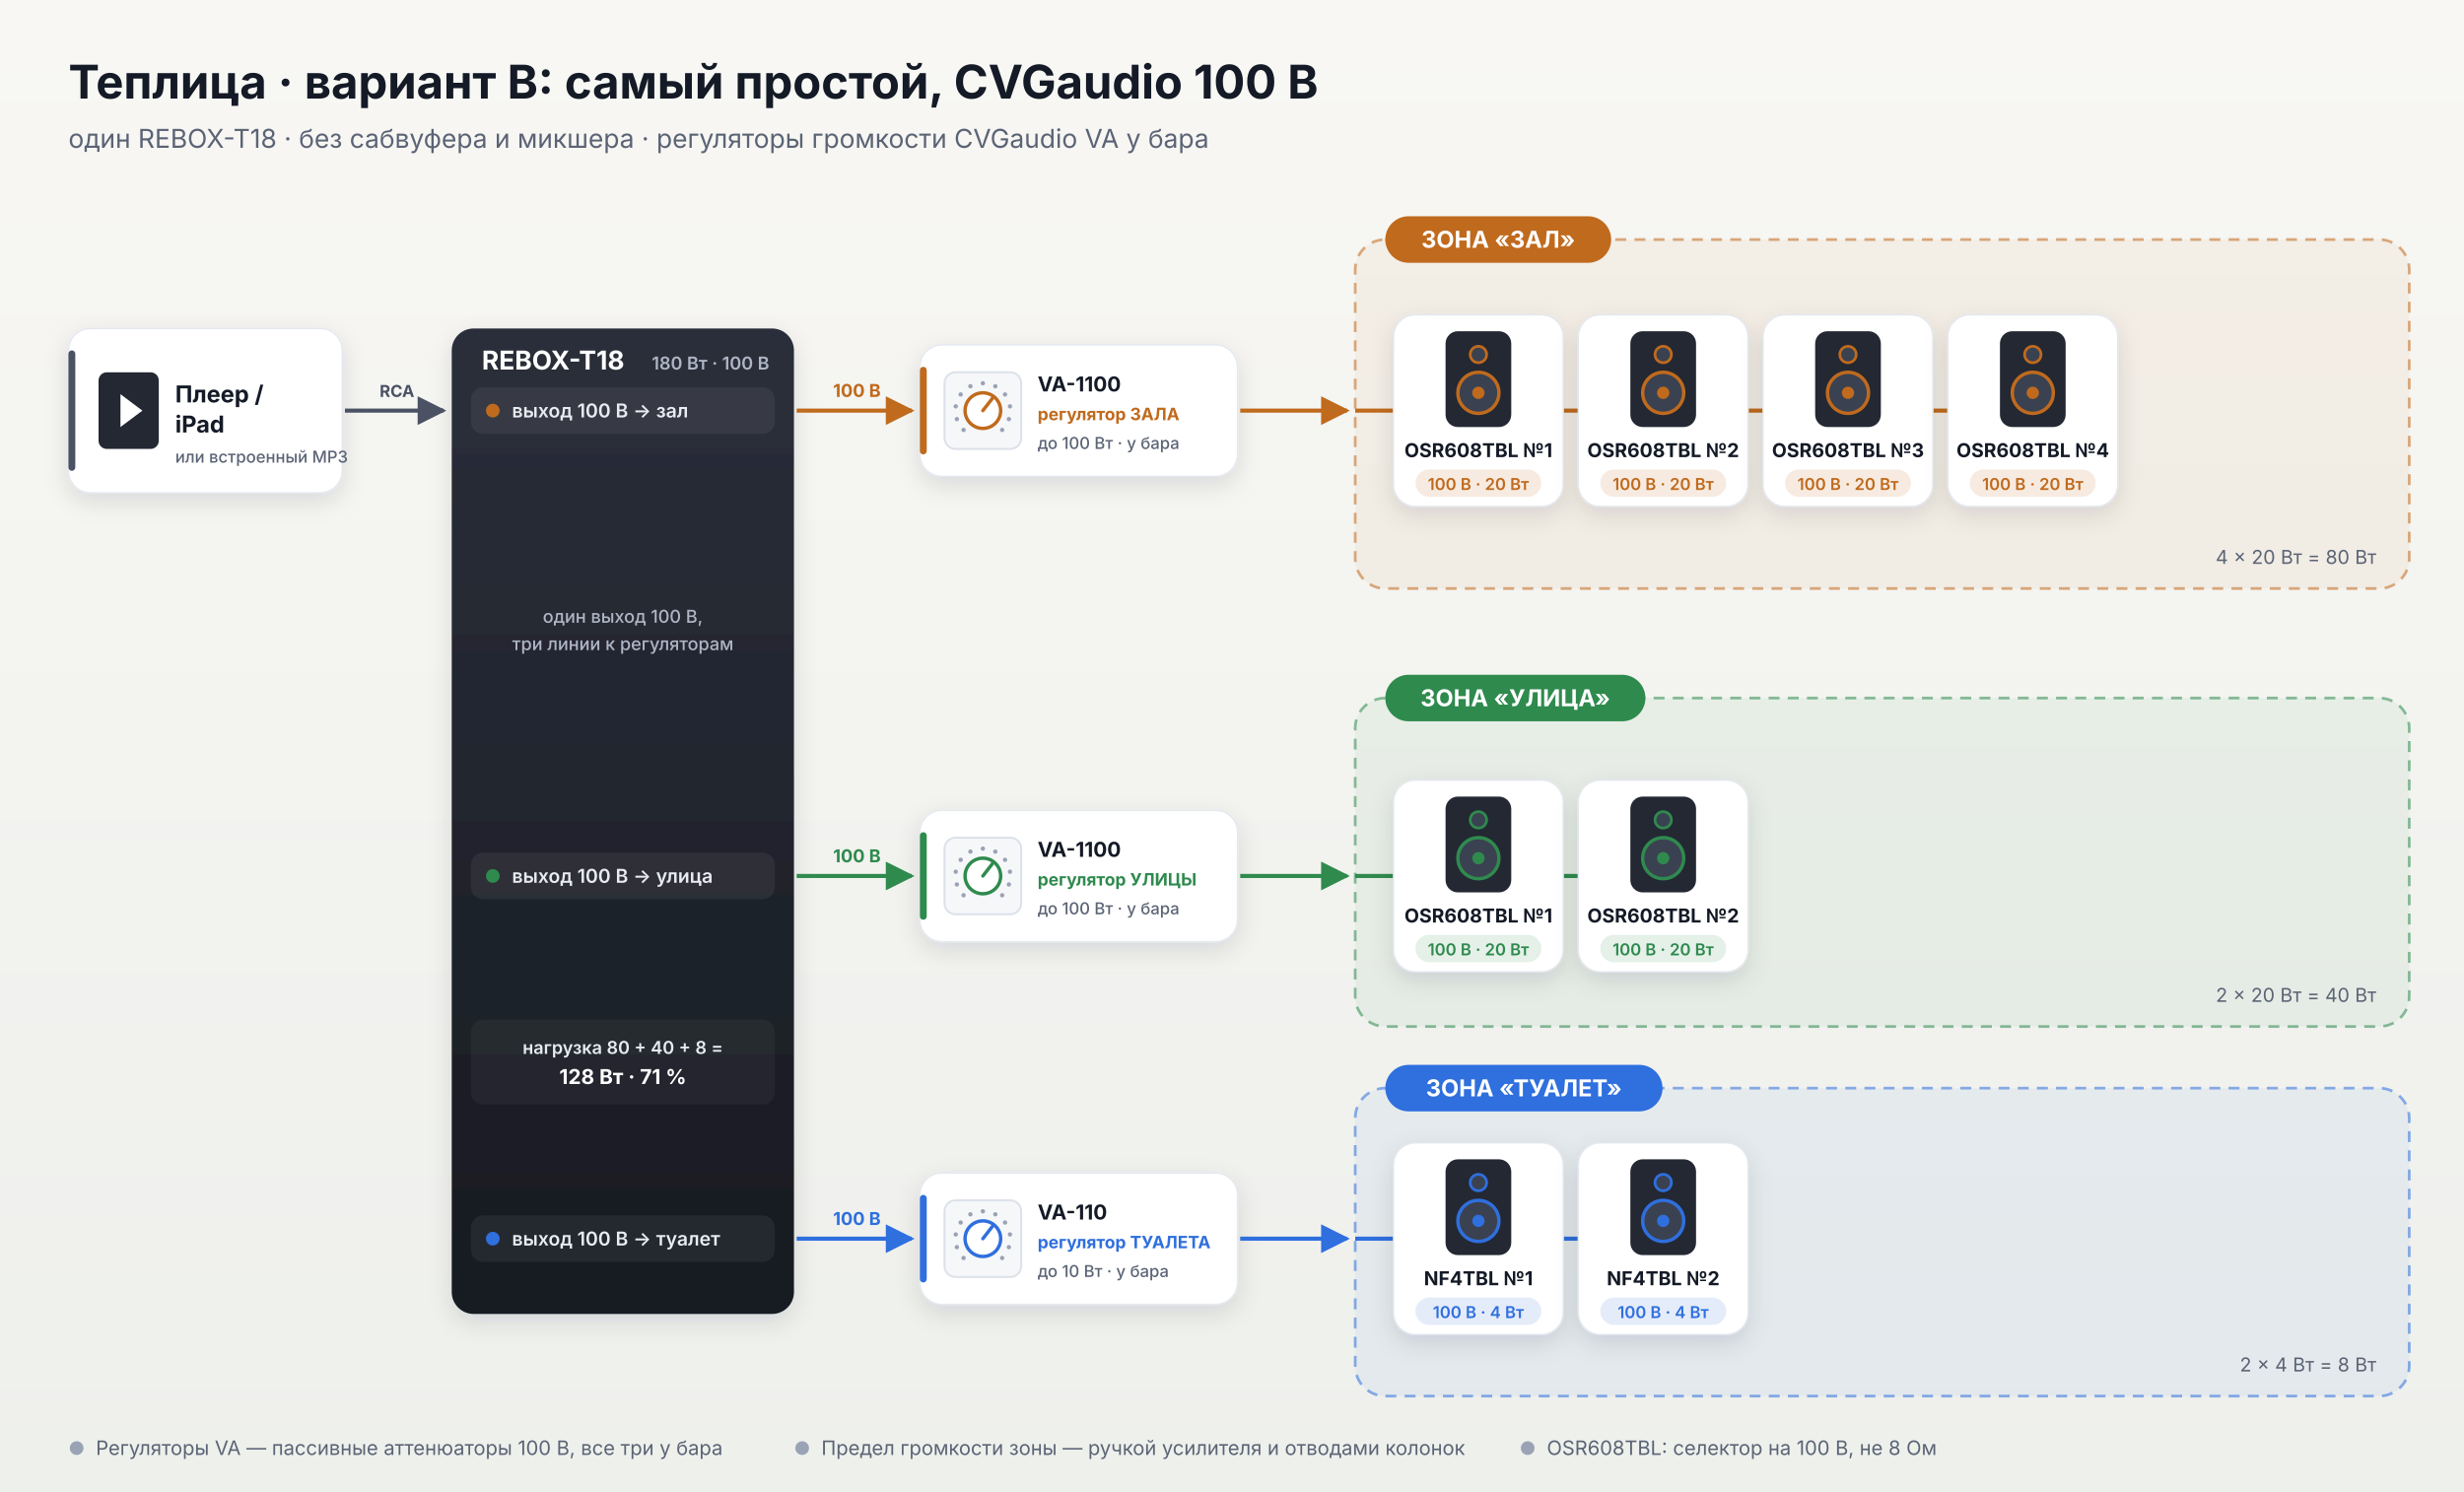
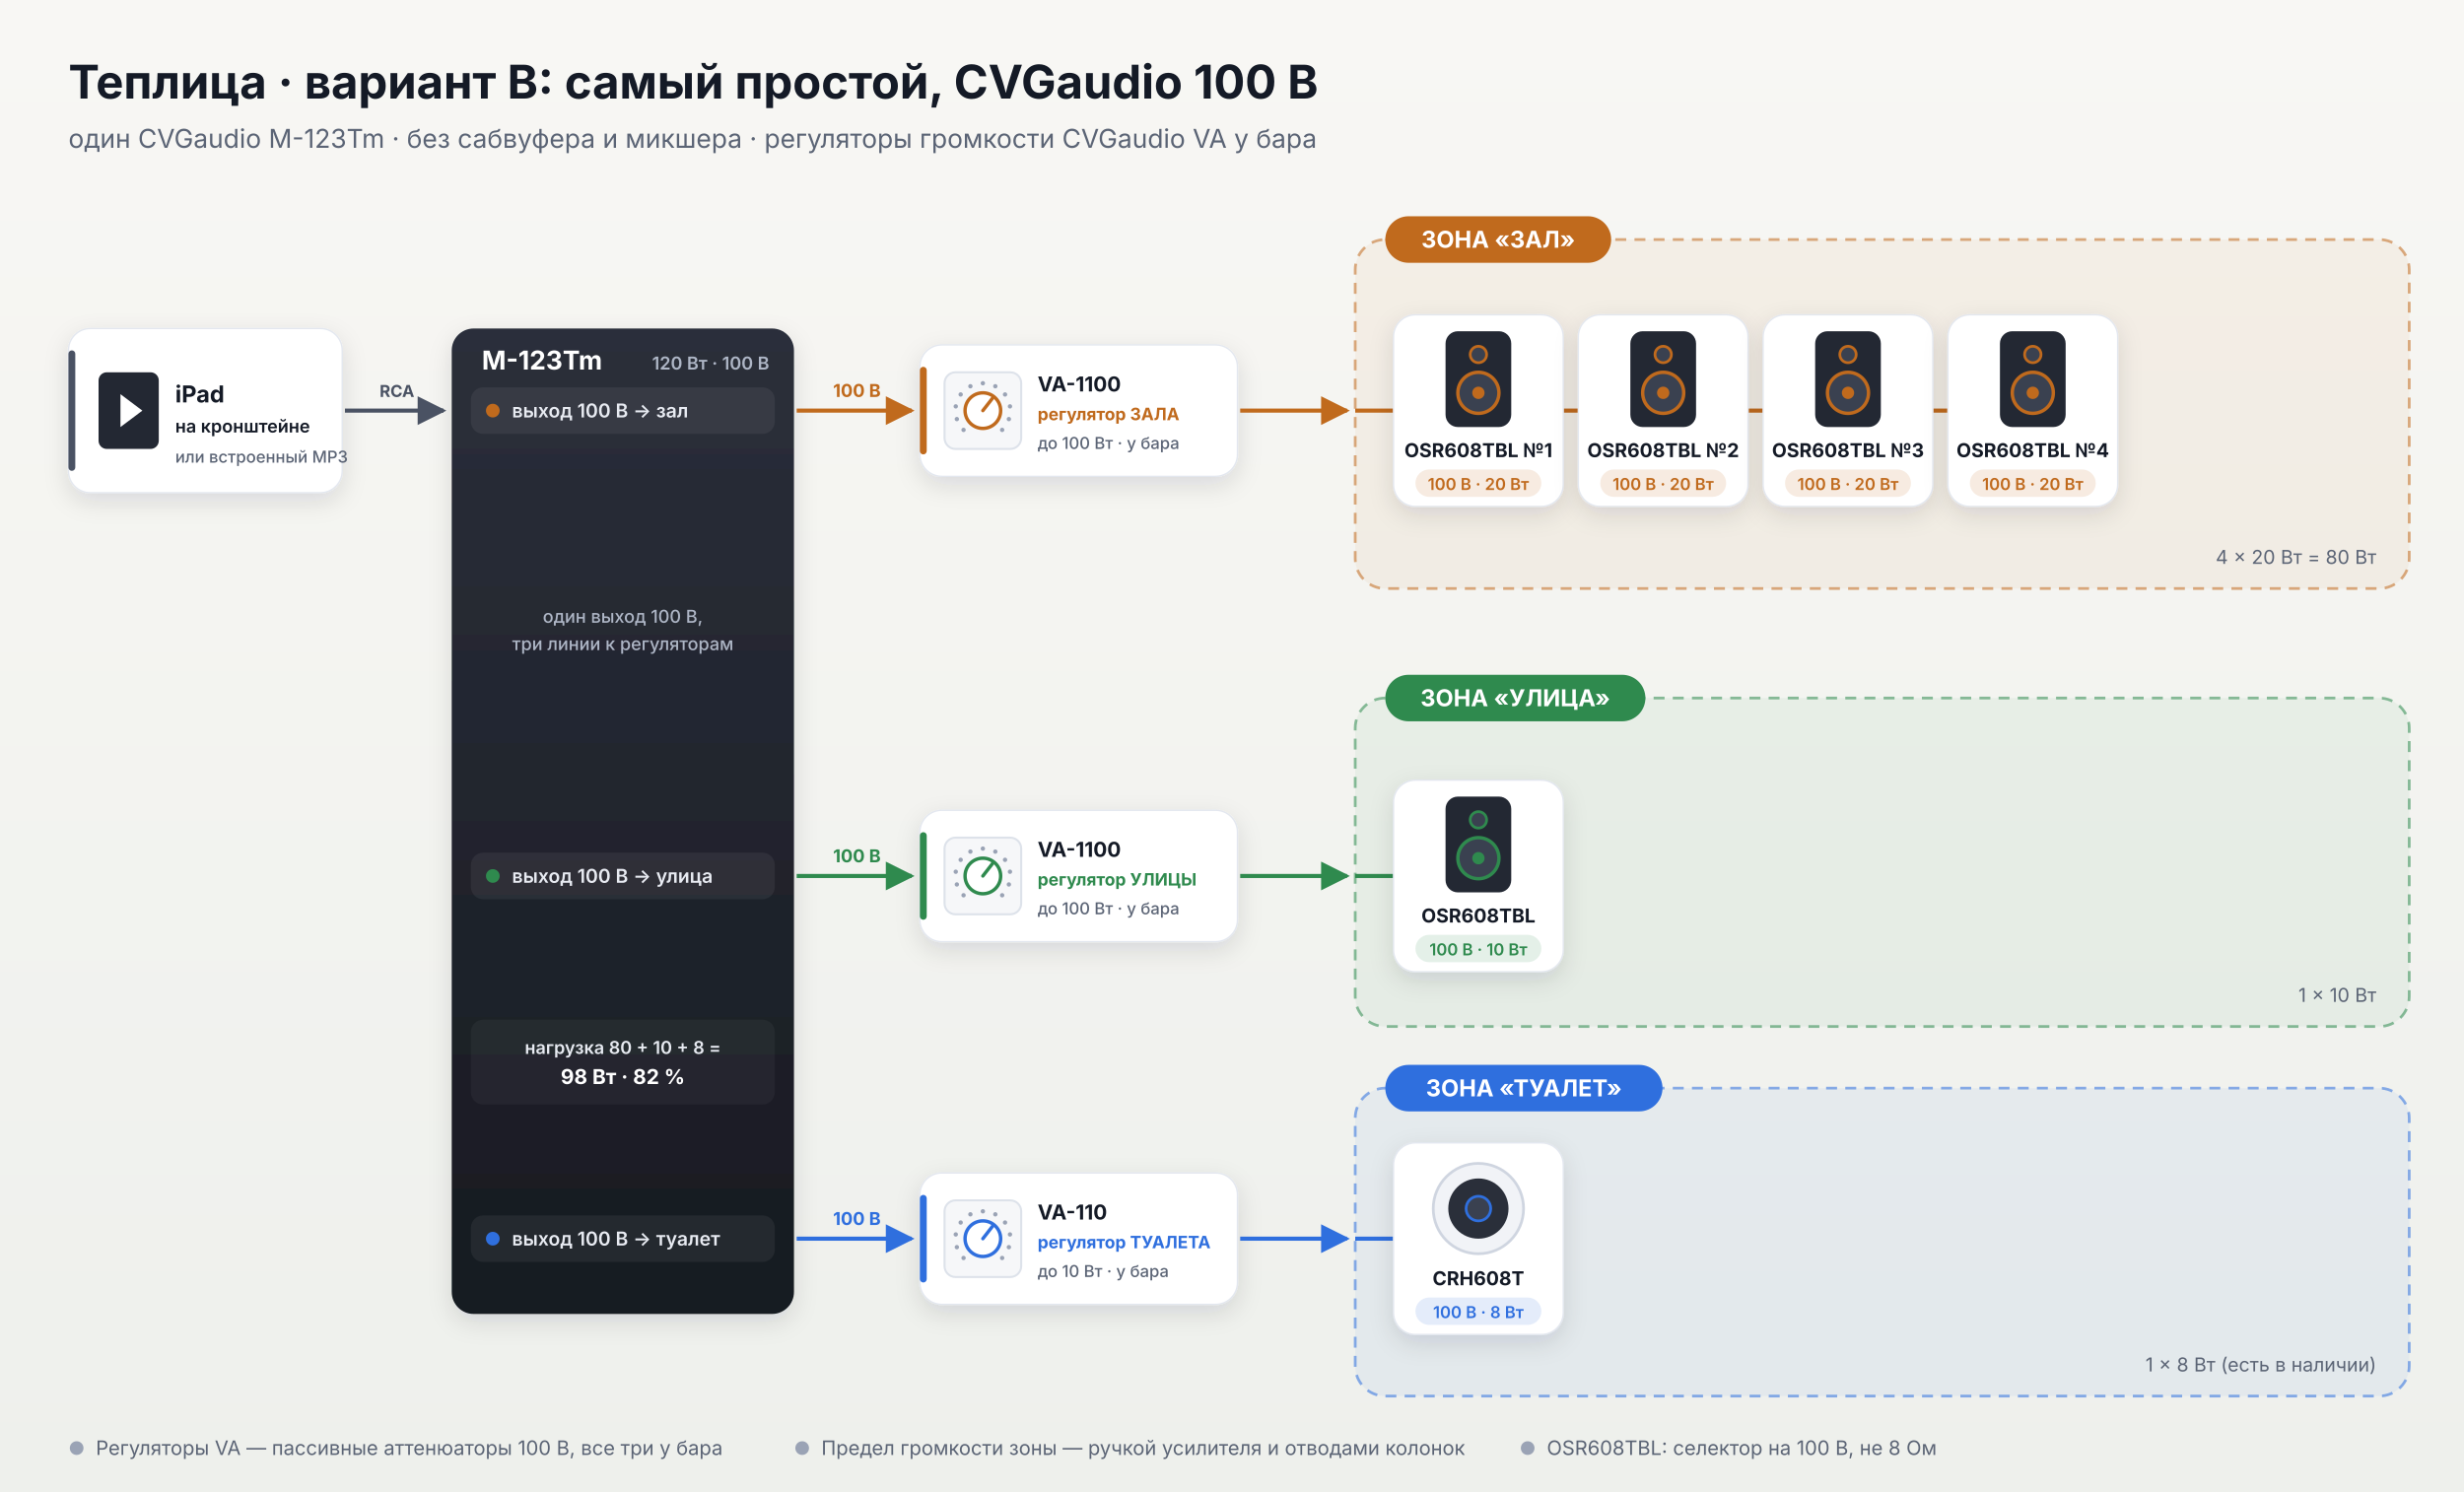
<svg xmlns="http://www.w3.org/2000/svg" width="1800" height="1090" viewBox="0 0 1800 1090" font-family="Inter, 'Segoe UI', Roboto, Arial, sans-serif">
  <defs>
    <linearGradient id="bg" x1="0" y1="0" x2="0" y2="1">
      <stop offset="0" stop-color="#f8f7f4" />
      <stop offset="1" stop-color="#eef0ec" />
    </linearGradient>
    <linearGradient id="amp" x1="0" y1="0" x2="0" y2="1">
      <stop offset="0" stop-color="#2b2f3a" />
      <stop offset="1" stop-color="#171a21" />
    </linearGradient>
    <linearGradient id="wood" x1="0" y1="0" x2="1" y2="1">
      <stop offset="0" stop-color="#9a6337" />
      <stop offset="1" stop-color="#6b3f1f" />
    </linearGradient>
    <filter id="sh" x="-20%" y="-20%" width="140%" height="160%">
      <feDropShadow dx="0" dy="6" stdDeviation="9" flood-color="#1b2433" flood-opacity="0.12" />
    </filter>
    <marker id="arh" viewBox="0 0 10 10" refX="9" refY="5" markerWidth="7" markerHeight="7" orient="auto">
      <path d="M0,0 L10,5 L0,10 z" fill="#c06a1d" />
    </marker>
    <marker id="ars" viewBox="0 0 10 10" refX="9" refY="5" markerWidth="7" markerHeight="7" orient="auto">
      <path d="M0,0 L10,5 L0,10 z" fill="#2f8a4e" />
    </marker>
    <marker id="arw" viewBox="0 0 10 10" refX="9" refY="5" markerWidth="7" markerHeight="7" orient="auto">
      <path d="M0,0 L10,5 L0,10 z" fill="#2f6fde" />
    </marker>
    <marker id="ark" viewBox="0 0 10 10" refX="9" refY="5" markerWidth="7" markerHeight="7" orient="auto">
      <path d="M0,0 L10,5 L0,10 z" fill="#4a5263" />
    </marker>
  </defs>
  <rect width="1800" height="1090" fill="url(#bg)" />
  <text x="50" y="72" font-size="34" font-weight="700" fill="#141a26">Теплица · вариант B: самый простой, CVGaudio 100 В</text>
-   <text x="50" y="108" font-size="19" fill="#5b6475">один REBOX-T18 · без сабвуфера и микшера · регуляторы громкости CVGaudio VA у бара</text>
+   <text x="50" y="108" font-size="19" fill="#5b6475">один CVGaudio M-123Tm · без сабвуфера и микшера · регуляторы громкости CVGaudio VA у бара</text>
  <rect x="990" y="175" width="770" height="255" rx="22" fill="#c06a1d" fill-opacity="0.06" stroke="#c06a1d" stroke-opacity="0.55" stroke-width="2" stroke-dasharray="8 6" />
  <rect x="1012" y="158" width="165.0" height="34" rx="17" fill="#c06a1d" />
  <text x="1094.5" y="181" text-anchor="middle" font-size="17" font-weight="700" fill="#ffffff">ЗОНА «ЗАЛ»</text>
  <text x="1736" y="412" text-anchor="end" font-size="14" font-weight="400" fill="#5b6475">4 × 20 Вт = 80 Вт</text>
  <rect x="990" y="510" width="770" height="240" rx="22" fill="#2f8a4e" fill-opacity="0.06" stroke="#2f8a4e" stroke-opacity="0.55" stroke-width="2" stroke-dasharray="8 6" />
  <rect x="1012" y="493" width="190.0" height="34" rx="17" fill="#2f8a4e" />
  <text x="1107.0" y="516" text-anchor="middle" font-size="17" font-weight="700" fill="#ffffff">ЗОНА «УЛИЦА»</text>
-   <text x="1736" y="732" text-anchor="end" font-size="14" font-weight="400" fill="#5b6475">2 × 20 Вт = 40 Вт</text>
+   <text x="1736" y="732" text-anchor="end" font-size="14" font-weight="400" fill="#5b6475">1 × 10 Вт</text>
  <rect x="990" y="795" width="770" height="225" rx="22" fill="#2f6fde" fill-opacity="0.06" stroke="#2f6fde" stroke-opacity="0.55" stroke-width="2" stroke-dasharray="8 6" />
  <rect x="1012" y="778" width="202.5" height="34" rx="17" fill="#2f6fde" />
  <text x="1113.25" y="801" text-anchor="middle" font-size="17" font-weight="700" fill="#ffffff">ЗОНА «ТУАЛЕТ»</text>
-   <text x="1736" y="1002" text-anchor="end" font-size="14" font-weight="400" fill="#5b6475">2 × 4 Вт = 8 Вт</text>
+   <text x="1736" y="1002" text-anchor="end" font-size="14" font-weight="400" fill="#5b6475">1 × 8 Вт (есть в наличии)</text>
  <line x1="990" y1="300" x2="1485" y2="300" stroke="#c06a1d" stroke-width="3" />
  <g filter="url(#sh)">
    <rect x="1018.0" y="230" width="124" height="140" rx="16" fill="#ffffff" stroke="#e3e7ef" />
  </g>
  <rect x="1056" y="242" width="48" height="70" rx="9" fill="#232833" />
  <circle cx="1080" cy="259" r="6" fill="#3a4150" stroke="#c06a1d" stroke-width="2" />
  <circle cx="1080" cy="287" r="15" fill="#3a4150" stroke="#c06a1d" stroke-width="2.5" />
  <circle cx="1080" cy="287" r="4.5" fill="#c06a1d" />
  <text x="1080" y="334" text-anchor="middle" font-size="14" font-weight="700" fill="#141a26">OSR608TBL №1</text>
  <rect x="1034" y="343" width="92" height="20" rx="10" fill="#c06a1d" fill-opacity="0.13" />
  <text x="1080" y="358" text-anchor="middle" font-size="12" font-weight="600" fill="#c06a1d">100 В · 20 Вт</text>
  <g filter="url(#sh)">
    <rect x="1153.0" y="230" width="124" height="140" rx="16" fill="#ffffff" stroke="#e3e7ef" />
  </g>
  <rect x="1191" y="242" width="48" height="70" rx="9" fill="#232833" />
  <circle cx="1215" cy="259" r="6" fill="#3a4150" stroke="#c06a1d" stroke-width="2" />
  <circle cx="1215" cy="287" r="15" fill="#3a4150" stroke="#c06a1d" stroke-width="2.5" />
  <circle cx="1215" cy="287" r="4.5" fill="#c06a1d" />
  <text x="1215" y="334" text-anchor="middle" font-size="14" font-weight="700" fill="#141a26">OSR608TBL №2</text>
  <rect x="1169" y="343" width="92" height="20" rx="10" fill="#c06a1d" fill-opacity="0.13" />
  <text x="1215" y="358" text-anchor="middle" font-size="12" font-weight="600" fill="#c06a1d">100 В · 20 Вт</text>
  <g filter="url(#sh)">
    <rect x="1288.0" y="230" width="124" height="140" rx="16" fill="#ffffff" stroke="#e3e7ef" />
  </g>
  <rect x="1326" y="242" width="48" height="70" rx="9" fill="#232833" />
  <circle cx="1350" cy="259" r="6" fill="#3a4150" stroke="#c06a1d" stroke-width="2" />
  <circle cx="1350" cy="287" r="15" fill="#3a4150" stroke="#c06a1d" stroke-width="2.5" />
  <circle cx="1350" cy="287" r="4.5" fill="#c06a1d" />
  <text x="1350" y="334" text-anchor="middle" font-size="14" font-weight="700" fill="#141a26">OSR608TBL №3</text>
  <rect x="1304" y="343" width="92" height="20" rx="10" fill="#c06a1d" fill-opacity="0.13" />
  <text x="1350" y="358" text-anchor="middle" font-size="12" font-weight="600" fill="#c06a1d">100 В · 20 Вт</text>
  <g filter="url(#sh)">
    <rect x="1423.0" y="230" width="124" height="140" rx="16" fill="#ffffff" stroke="#e3e7ef" />
  </g>
  <rect x="1461" y="242" width="48" height="70" rx="9" fill="#232833" />
  <circle cx="1485" cy="259" r="6" fill="#3a4150" stroke="#c06a1d" stroke-width="2" />
  <circle cx="1485" cy="287" r="15" fill="#3a4150" stroke="#c06a1d" stroke-width="2.5" />
  <circle cx="1485" cy="287" r="4.5" fill="#c06a1d" />
  <text x="1485" y="334" text-anchor="middle" font-size="14" font-weight="700" fill="#141a26">OSR608TBL №4</text>
  <rect x="1439" y="343" width="92" height="20" rx="10" fill="#c06a1d" fill-opacity="0.13" />
  <text x="1485" y="358" text-anchor="middle" font-size="12" font-weight="600" fill="#c06a1d">100 В · 20 Вт</text>
-   <line x1="990" y1="640" x2="1215" y2="640" stroke="#2f8a4e" stroke-width="3" />
+   <line x1="990" y1="640" x2="1080" y2="640" stroke="#2f8a4e" stroke-width="3" />
  <g filter="url(#sh)">
    <rect x="1018.0" y="570" width="124" height="140" rx="16" fill="#ffffff" stroke="#e3e7ef" />
  </g>
  <rect x="1056" y="582" width="48" height="70" rx="9" fill="#232833" />
  <circle cx="1080" cy="599" r="6" fill="#3a4150" stroke="#2f8a4e" stroke-width="2" />
  <circle cx="1080" cy="627" r="15" fill="#3a4150" stroke="#2f8a4e" stroke-width="2.5" />
  <circle cx="1080" cy="627" r="4.5" fill="#2f8a4e" />
-   <text x="1080" y="674" text-anchor="middle" font-size="14" font-weight="700" fill="#141a26">OSR608TBL №1</text>
+   <text x="1080" y="674" text-anchor="middle" font-size="14" font-weight="700" fill="#141a26">OSR608TBL</text>
  <rect x="1034" y="683" width="92" height="20" rx="10" fill="#2f8a4e" fill-opacity="0.13" />
-   <text x="1080" y="698" text-anchor="middle" font-size="12" font-weight="600" fill="#2f8a4e">100 В · 20 Вт</text>
-   <g filter="url(#sh)">
-     <rect x="1153.0" y="570" width="124" height="140" rx="16" fill="#ffffff" stroke="#e3e7ef" />
-   </g>
-   <rect x="1191" y="582" width="48" height="70" rx="9" fill="#232833" />
-   <circle cx="1215" cy="599" r="6" fill="#3a4150" stroke="#2f8a4e" stroke-width="2" />
-   <circle cx="1215" cy="627" r="15" fill="#3a4150" stroke="#2f8a4e" stroke-width="2.5" />
-   <circle cx="1215" cy="627" r="4.5" fill="#2f8a4e" />
-   <text x="1215" y="674" text-anchor="middle" font-size="14" font-weight="700" fill="#141a26">OSR608TBL №2</text>
-   <rect x="1169" y="683" width="92" height="20" rx="10" fill="#2f8a4e" fill-opacity="0.13" />
-   <text x="1215" y="698" text-anchor="middle" font-size="12" font-weight="600" fill="#2f8a4e">100 В · 20 Вт</text>
-   <line x1="990" y1="905" x2="1215" y2="905" stroke="#2f6fde" stroke-width="3" />
+   <text x="1080" y="698" text-anchor="middle" font-size="12" font-weight="600" fill="#2f8a4e">100 В · 10 Вт</text>
+   <line x1="990" y1="905" x2="1080" y2="905" stroke="#2f6fde" stroke-width="3" />
  <g filter="url(#sh)">
    <rect x="1018.0" y="835" width="124" height="140" rx="16" fill="#ffffff" stroke="#e3e7ef" />
  </g>
-   <rect x="1056" y="847" width="48" height="70" rx="9" fill="#232833" />
-   <circle cx="1080" cy="864" r="6" fill="#3a4150" stroke="#2f6fde" stroke-width="2" />
-   <circle cx="1080" cy="892" r="15" fill="#3a4150" stroke="#2f6fde" stroke-width="2.5" />
-   <circle cx="1080" cy="892" r="4.5" fill="#2f6fde" />
-   <text x="1080" y="939" text-anchor="middle" font-size="14" font-weight="700" fill="#141a26">NF4TBL №1</text>
+   <circle cx="1080" cy="883" r="33" fill="#f1f3f7" stroke="#cfd5e0" stroke-width="2" />
+   <circle cx="1080" cy="883" r="22" fill="#2a2f3a" />
+   <circle cx="1080" cy="883" r="9" fill="#3a4150" stroke="#2f6fde" stroke-width="2" />
+   <text x="1080" y="939" text-anchor="middle" font-size="14" font-weight="700" fill="#141a26">CRH608T</text>
  <rect x="1034" y="948" width="92" height="20" rx="10" fill="#2f6fde" fill-opacity="0.13" />
-   <text x="1080" y="963" text-anchor="middle" font-size="12" font-weight="600" fill="#2f6fde">100 В · 4 Вт</text>
-   <g filter="url(#sh)">
-     <rect x="1153.0" y="835" width="124" height="140" rx="16" fill="#ffffff" stroke="#e3e7ef" />
-   </g>
-   <rect x="1191" y="847" width="48" height="70" rx="9" fill="#232833" />
-   <circle cx="1215" cy="864" r="6" fill="#3a4150" stroke="#2f6fde" stroke-width="2" />
-   <circle cx="1215" cy="892" r="15" fill="#3a4150" stroke="#2f6fde" stroke-width="2.5" />
-   <circle cx="1215" cy="892" r="4.5" fill="#2f6fde" />
-   <text x="1215" y="939" text-anchor="middle" font-size="14" font-weight="700" fill="#141a26">NF4TBL №2</text>
-   <rect x="1169" y="948" width="92" height="20" rx="10" fill="#2f6fde" fill-opacity="0.13" />
-   <text x="1215" y="963" text-anchor="middle" font-size="12" font-weight="600" fill="#2f6fde">100 В · 4 Вт</text>
+   <text x="1080" y="963" text-anchor="middle" font-size="12" font-weight="600" fill="#2f6fde">100 В · 8 Вт</text>
  <g filter="url(#sh)">
    <rect x="672" y="252.0" width="232" height="96" rx="16" fill="#ffffff" stroke="#e3e7ef" />
  </g>
  <rect x="672" y="268.0" width="5" height="64" rx="2.5" fill="#c06a1d" />
  <rect x="690" y="272.0" width="56" height="56" rx="8" fill="#f6f7f9" stroke="#dde2ea" stroke-width="1.5" />
  <circle cx="703.9" cy="314.1" r="1.6" fill="#9aa3b5" />
  <circle cx="699.0" cy="306.2" r="1.6" fill="#9aa3b5" />
  <circle cx="698.2" cy="296.9" r="1.6" fill="#9aa3b5" />
  <circle cx="701.8" cy="288.2" r="1.6" fill="#9aa3b5" />
  <circle cx="708.9" cy="282.2" r="1.6" fill="#9aa3b5" />
  <circle cx="718.0" cy="280.0" r="1.6" fill="#9aa3b5" />
  <circle cx="727.1" cy="282.2" r="1.6" fill="#9aa3b5" />
  <circle cx="734.2" cy="288.2" r="1.6" fill="#9aa3b5" />
  <circle cx="737.8" cy="296.9" r="1.6" fill="#9aa3b5" />
  <circle cx="737.0" cy="306.2" r="1.6" fill="#9aa3b5" />
  <circle cx="732.1" cy="314.1" r="1.6" fill="#9aa3b5" />
  <circle cx="718" cy="300.0" r="13" fill="#ffffff" stroke="#c06a1d" stroke-width="2.5" />
  <line x1="718" y1="300.0" x2="725" y2="291.0" stroke="#c06a1d" stroke-width="2.5" stroke-linecap="round" />
  <text x="758" y="286.0" text-anchor="start" font-size="15" font-weight="700" fill="#141a26">VA-1100</text>
  <text x="758" y="307.0" text-anchor="start" font-size="12.5" font-weight="700" fill="#c06a1d">регулятор ЗАЛА</text>
  <text x="758" y="328.0" text-anchor="start" font-size="12" font-weight="500" fill="#5b6475">до 100 Вт · у бара</text>
  <g filter="url(#sh)">
    <rect x="672" y="592.0" width="232" height="96" rx="16" fill="#ffffff" stroke="#e3e7ef" />
  </g>
  <rect x="672" y="608.0" width="5" height="64" rx="2.5" fill="#2f8a4e" />
  <rect x="690" y="612.0" width="56" height="56" rx="8" fill="#f6f7f9" stroke="#dde2ea" stroke-width="1.5" />
  <circle cx="703.9" cy="654.1" r="1.6" fill="#9aa3b5" />
  <circle cx="699.0" cy="646.2" r="1.6" fill="#9aa3b5" />
  <circle cx="698.2" cy="636.9" r="1.6" fill="#9aa3b5" />
  <circle cx="701.8" cy="628.2" r="1.6" fill="#9aa3b5" />
  <circle cx="708.9" cy="622.2" r="1.6" fill="#9aa3b5" />
  <circle cx="718.0" cy="620.0" r="1.6" fill="#9aa3b5" />
  <circle cx="727.1" cy="622.2" r="1.6" fill="#9aa3b5" />
  <circle cx="734.2" cy="628.2" r="1.6" fill="#9aa3b5" />
  <circle cx="737.8" cy="636.9" r="1.6" fill="#9aa3b5" />
  <circle cx="737.0" cy="646.2" r="1.6" fill="#9aa3b5" />
  <circle cx="732.1" cy="654.1" r="1.6" fill="#9aa3b5" />
  <circle cx="718" cy="640.0" r="13" fill="#ffffff" stroke="#2f8a4e" stroke-width="2.5" />
  <line x1="718" y1="640.0" x2="725" y2="631.0" stroke="#2f8a4e" stroke-width="2.5" stroke-linecap="round" />
  <text x="758" y="626.0" text-anchor="start" font-size="15" font-weight="700" fill="#141a26">VA-1100</text>
  <text x="758" y="647.0" text-anchor="start" font-size="12.5" font-weight="700" fill="#2f8a4e">регулятор УЛИЦЫ</text>
  <text x="758" y="668.0" text-anchor="start" font-size="12" font-weight="500" fill="#5b6475">до 100 Вт · у бара</text>
  <g filter="url(#sh)">
    <rect x="672" y="857.0" width="232" height="96" rx="16" fill="#ffffff" stroke="#e3e7ef" />
  </g>
  <rect x="672" y="873.0" width="5" height="64" rx="2.5" fill="#2f6fde" />
  <rect x="690" y="877.0" width="56" height="56" rx="8" fill="#f6f7f9" stroke="#dde2ea" stroke-width="1.5" />
  <circle cx="703.9" cy="919.1" r="1.6" fill="#9aa3b5" />
  <circle cx="699.0" cy="911.2" r="1.6" fill="#9aa3b5" />
  <circle cx="698.2" cy="901.9" r="1.6" fill="#9aa3b5" />
  <circle cx="701.8" cy="893.2" r="1.6" fill="#9aa3b5" />
  <circle cx="708.9" cy="887.2" r="1.6" fill="#9aa3b5" />
  <circle cx="718.0" cy="885.0" r="1.6" fill="#9aa3b5" />
  <circle cx="727.1" cy="887.2" r="1.6" fill="#9aa3b5" />
  <circle cx="734.2" cy="893.2" r="1.6" fill="#9aa3b5" />
  <circle cx="737.8" cy="901.9" r="1.6" fill="#9aa3b5" />
  <circle cx="737.0" cy="911.2" r="1.6" fill="#9aa3b5" />
  <circle cx="732.1" cy="919.1" r="1.6" fill="#9aa3b5" />
  <circle cx="718" cy="905.0" r="13" fill="#ffffff" stroke="#2f6fde" stroke-width="2.5" />
  <line x1="718" y1="905.0" x2="725" y2="896.0" stroke="#2f6fde" stroke-width="2.5" stroke-linecap="round" />
  <text x="758" y="891.0" text-anchor="start" font-size="15" font-weight="700" fill="#141a26">VA-110</text>
  <text x="758" y="912.0" text-anchor="start" font-size="12.5" font-weight="700" fill="#2f6fde">регулятор ТУАЛЕТА</text>
  <text x="758" y="933.0" text-anchor="start" font-size="12" font-weight="500" fill="#5b6475">до 10 Вт · у бара</text>
  <g filter="url(#sh)">
    <rect x="330" y="240" width="250" height="720" rx="16" fill="url(#amp)" stroke="none" />
  </g>
-   <text x="352" y="270" text-anchor="start" font-size="19" font-weight="700" fill="#ffffff">REBOX-T18</text>
-   <text x="562" y="270" text-anchor="end" font-size="13" font-weight="600" fill="#aeb6c6">180 Вт · 100 В</text>
+   <text x="352" y="270" text-anchor="start" font-size="19" font-weight="700" fill="#ffffff">M-123Tm</text>
+   <text x="562" y="270" text-anchor="end" font-size="13" font-weight="600" fill="#aeb6c6">120 Вт · 100 В</text>
  <rect x="344" y="283" width="222" height="34" rx="9" fill="#ffffff" fill-opacity="0.06" />
  <circle cx="360" cy="300" r="5" fill="#c06a1d" />
  <text x="374" y="305" text-anchor="start" font-size="14" font-weight="600" fill="#e8ebf2">выход 100 В → зал</text>
  <rect x="344" y="623" width="222" height="34" rx="9" fill="#ffffff" fill-opacity="0.06" />
  <circle cx="360" cy="640" r="5" fill="#2f8a4e" />
  <text x="374" y="645" text-anchor="start" font-size="14" font-weight="600" fill="#e8ebf2">выход 100 В → улица</text>
  <rect x="344" y="888" width="222" height="34" rx="9" fill="#ffffff" fill-opacity="0.06" />
  <circle cx="360" cy="905" r="5" fill="#2f6fde" />
  <text x="374" y="910" text-anchor="start" font-size="14" font-weight="600" fill="#e8ebf2">выход 100 В → туалет</text>
  <text x="455.0" y="455" text-anchor="middle" font-size="13" font-weight="500" fill="#aeb6c6">один выход 100 В,</text>
  <text x="455.0" y="475" text-anchor="middle" font-size="13" font-weight="500" fill="#aeb6c6">три линии к регуляторам</text>
  <rect x="344" y="745" width="222" height="62" rx="9" fill="#ffffff" fill-opacity="0.04" />
-   <text x="455.0" y="770" text-anchor="middle" font-size="13" font-weight="600" fill="#e8ebf2">нагрузка 80 + 40 + 8 =</text>
-   <text x="455.0" y="792" text-anchor="middle" font-size="15" font-weight="700" fill="#ffffff">128 Вт · 71 %</text>
+   <text x="455.0" y="770" text-anchor="middle" font-size="13" font-weight="600" fill="#e8ebf2">нагрузка 80 + 10 + 8 =</text>
+   <text x="455.0" y="792" text-anchor="middle" font-size="15" font-weight="700" fill="#ffffff">98 Вт · 82 %</text>
  <line x1="582" y1="300" x2="666" y2="300" stroke="#c06a1d" stroke-width="3" marker-end="url(#arh)" />
  <text x="626.0" y="290" text-anchor="middle" font-size="13" font-weight="700" fill="#c06a1d">100 В</text>
  <line x1="906" y1="300" x2="984" y2="300" stroke="#c06a1d" stroke-width="3" marker-end="url(#arh)" />
  <line x1="582" y1="640" x2="666" y2="640" stroke="#2f8a4e" stroke-width="3" marker-end="url(#ars)" />
  <text x="626.0" y="630" text-anchor="middle" font-size="13" font-weight="700" fill="#2f8a4e">100 В</text>
  <line x1="906" y1="640" x2="984" y2="640" stroke="#2f8a4e" stroke-width="3" marker-end="url(#ars)" />
  <line x1="582" y1="905" x2="666" y2="905" stroke="#2f6fde" stroke-width="3" marker-end="url(#arw)" />
  <text x="626.0" y="895" text-anchor="middle" font-size="13" font-weight="700" fill="#2f6fde">100 В</text>
  <line x1="906" y1="905" x2="984" y2="905" stroke="#2f6fde" stroke-width="3" marker-end="url(#arw)" />
  <g filter="url(#sh)">
    <rect x="50" y="240" width="200" height="120" rx="16" fill="#ffffff" stroke="#e3e7ef" />
  </g>
  <rect x="50" y="256" width="5" height="88" rx="2.5" fill="#4a5263" />
  <rect x="72" y="272" width="44" height="56" rx="6" fill="#232833" />
  <polygon points="88,288 104,300 88,312" fill="#ffffff" />
-   <text x="128" y="294" text-anchor="start" font-size="17" font-weight="700" fill="#141a26">Плеер /</text>
-   <text x="128" y="316" text-anchor="start" font-size="17" font-weight="700" fill="#141a26">iPad</text>
+   <text x="128" y="294" text-anchor="start" font-size="17" font-weight="700" fill="#141a26">iPad</text>
+   <text x="128" y="316" text-anchor="start" font-size="13" font-weight="600" fill="#141a26">на кронштейне</text>
  <text x="128" y="338" text-anchor="start" font-size="12" font-weight="500" fill="#5b6475">или встроенный MP3</text>
  <line x1="252" y1="300" x2="324" y2="300" stroke="#4a5263" stroke-width="3" marker-end="url(#ark)" />
  <text x="290" y="290" text-anchor="middle" font-size="12" font-weight="700" fill="#4a5263">RCA</text>
  <circle cx="56" cy="1058" r="5" fill="#9aa3b5" />
  <text x="70" y="1063" text-anchor="start" font-size="14.5" font-weight="400" fill="#5b6475">Регуляторы VA — пассивные аттенюаторы 100 В, все три у бара</text>
  <circle cx="586" cy="1058" r="5" fill="#9aa3b5" />
  <text x="600" y="1063" text-anchor="start" font-size="14.5" font-weight="400" fill="#5b6475">Предел громкости зоны — ручкой усилителя и отводами колонок</text>
  <circle cx="1116" cy="1058" r="5" fill="#9aa3b5" />
  <text x="1130" y="1063" text-anchor="start" font-size="14.5" font-weight="400" fill="#5b6475">OSR608TBL: селектор на 100 В, не 8 Ом</text>
</svg>
